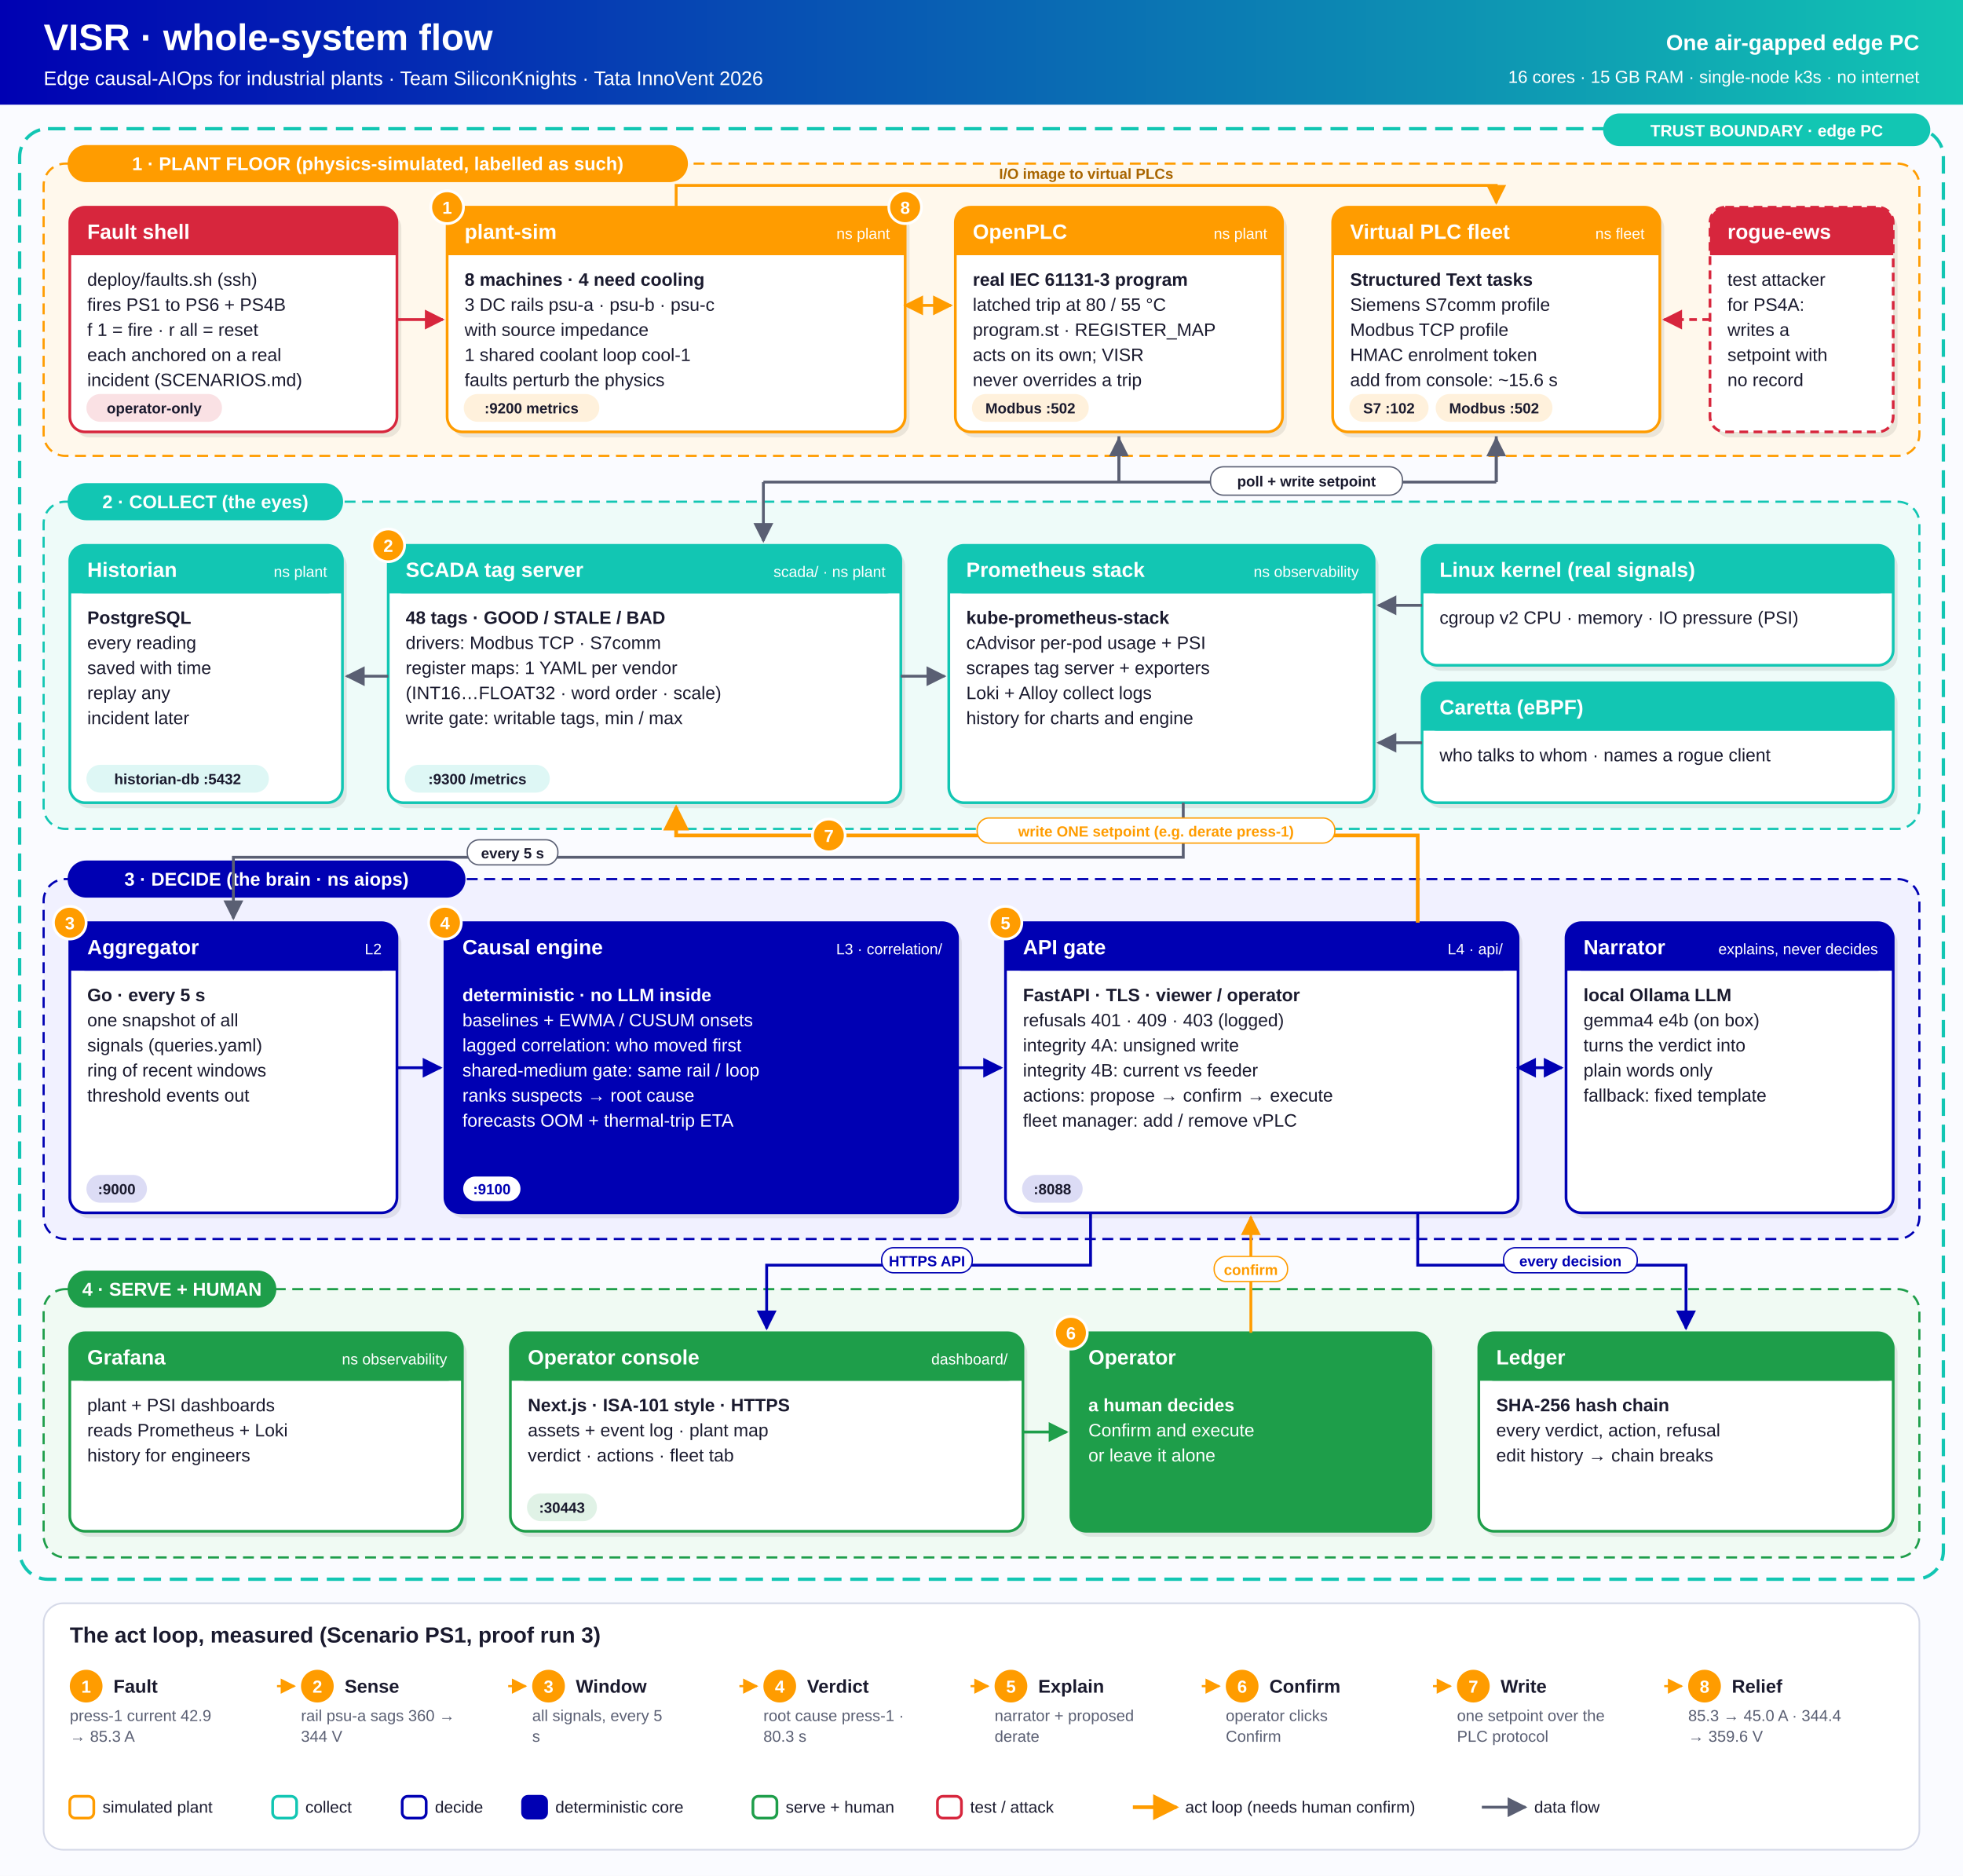
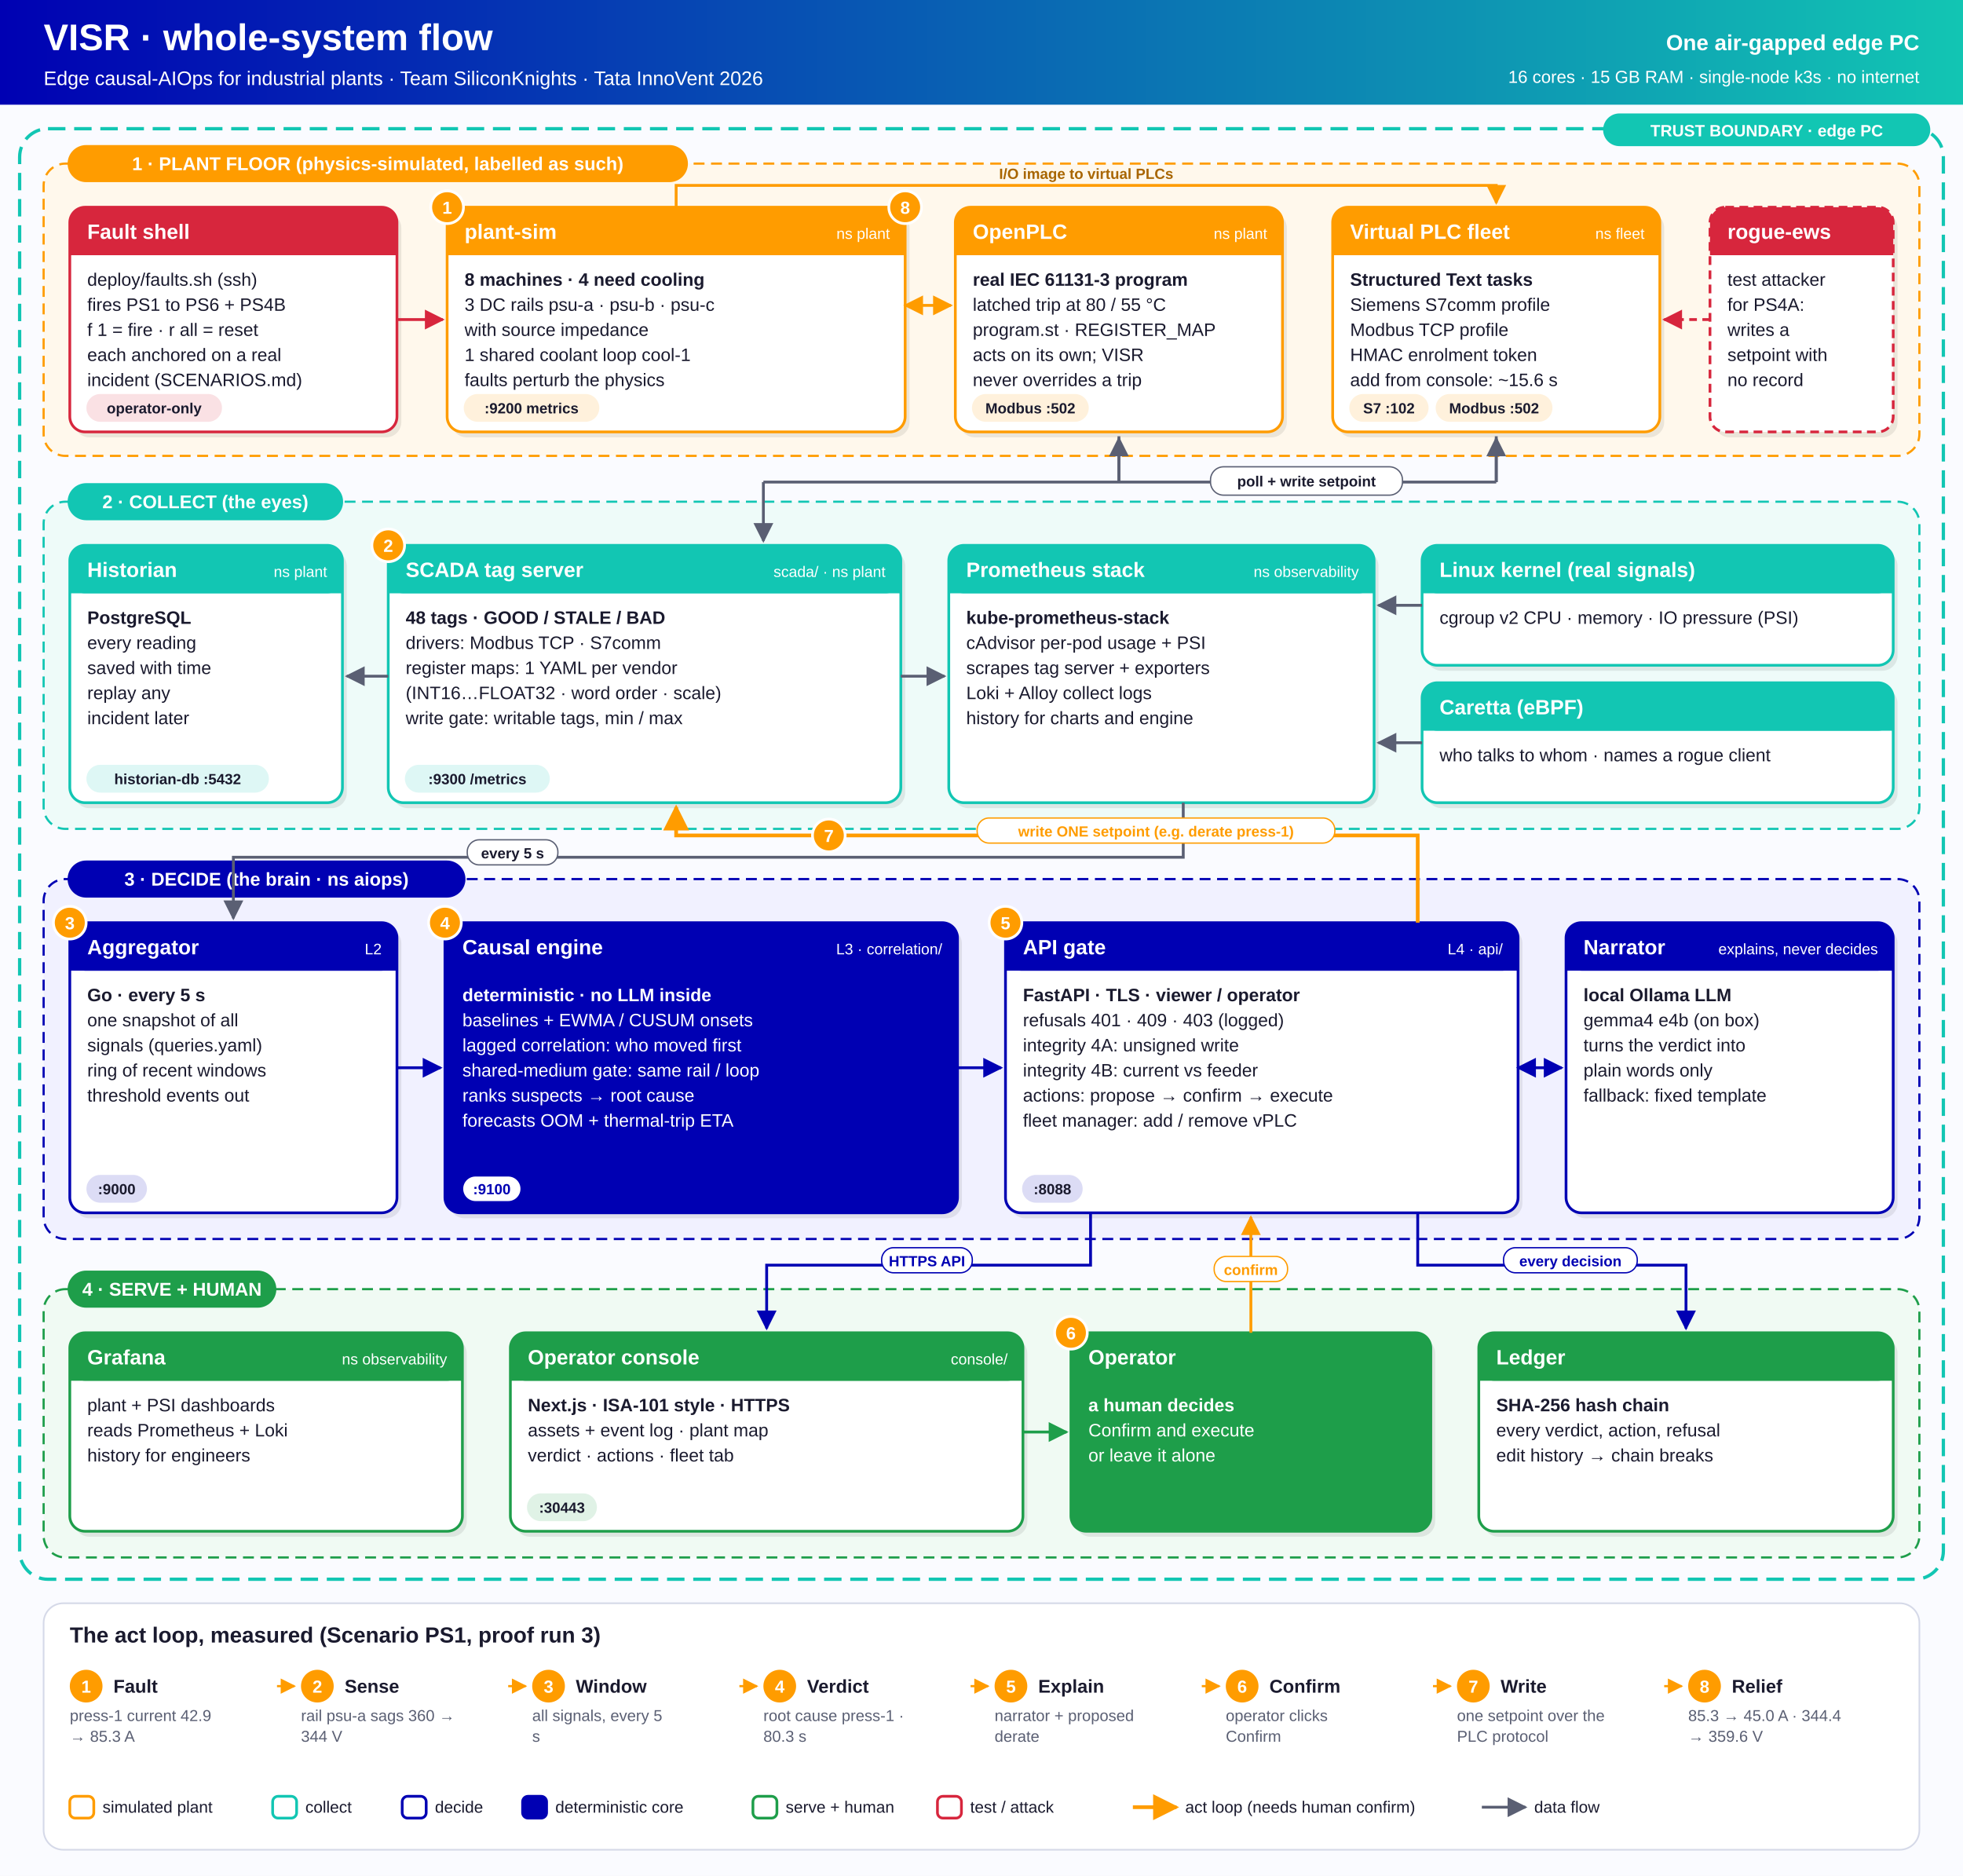
<svg xmlns="http://www.w3.org/2000/svg" width="1800" height="1720" viewBox="0 0 1800 1720" font-family="Arial, Helvetica, Liberation Sans, sans-serif">
  <defs>
    <marker id="eg" viewBox="0 0 10 10" refX="9" refY="5" markerWidth="7" markerHeight="7" orient="auto">
      <path d="M0,0 L10,5 L0,10 z" fill="#5A5F73" />
    </marker>
    <marker id="sg" viewBox="0 0 10 10" refX="1" refY="5" markerWidth="7" markerHeight="7" orient="auto">
      <path d="M10,0 L0,5 L10,10 z" fill="#5A5F73" />
    </marker>
    <marker id="ea" viewBox="0 0 10 10" refX="9" refY="5" markerWidth="7" markerHeight="7" orient="auto">
      <path d="M0,0 L10,5 L0,10 z" fill="#FF9C00" />
    </marker>
    <marker id="sa" viewBox="0 0 10 10" refX="1" refY="5" markerWidth="7" markerHeight="7" orient="auto">
      <path d="M10,0 L0,5 L10,10 z" fill="#FF9C00" />
    </marker>
    <marker id="er" viewBox="0 0 10 10" refX="9" refY="5" markerWidth="7" markerHeight="7" orient="auto">
      <path d="M0,0 L10,5 L0,10 z" fill="#D7263D" />
    </marker>
    <marker id="sr" viewBox="0 0 10 10" refX="1" refY="5" markerWidth="7" markerHeight="7" orient="auto">
      <path d="M10,0 L0,5 L10,10 z" fill="#D7263D" />
    </marker>
    <marker id="et" viewBox="0 0 10 10" refX="9" refY="5" markerWidth="7" markerHeight="7" orient="auto">
      <path d="M0,0 L10,5 L0,10 z" fill="#12C6B3" />
    </marker>
    <marker id="st" viewBox="0 0 10 10" refX="1" refY="5" markerWidth="7" markerHeight="7" orient="auto">
      <path d="M10,0 L0,5 L10,10 z" fill="#12C6B3" />
    </marker>
    <marker id="eb" viewBox="0 0 10 10" refX="9" refY="5" markerWidth="7" markerHeight="7" orient="auto">
      <path d="M0,0 L10,5 L0,10 z" fill="#0000B3" />
    </marker>
    <marker id="sb" viewBox="0 0 10 10" refX="1" refY="5" markerWidth="7" markerHeight="7" orient="auto">
      <path d="M10,0 L0,5 L10,10 z" fill="#0000B3" />
    </marker>
    <marker id="en" viewBox="0 0 10 10" refX="9" refY="5" markerWidth="7" markerHeight="7" orient="auto">
      <path d="M0,0 L10,5 L0,10 z" fill="#1E9E4A" />
    </marker>
    <marker id="sn" viewBox="0 0 10 10" refX="1" refY="5" markerWidth="7" markerHeight="7" orient="auto">
      <path d="M10,0 L0,5 L10,10 z" fill="#1E9E4A" />
    </marker>
    <linearGradient id="hdr" x1="0" x2="1">
      <stop offset="0" stop-color="#0000B3" />
      <stop offset="1" stop-color="#12C6B3" />
    </linearGradient>
  </defs>
  <rect x="0" y="0" width="1800" height="1720" rx="0" fill="#FAFBFF" stroke="none" stroke-width="0" opacity="1" />
  <rect x="0" y="0" width="1800" height="96" rx="0" fill="url(#hdr)" stroke="none" stroke-width="0" opacity="1" />
  <text x="40" y="46" font-size="34" fill="#FFFFFF" font-weight="bold" text-anchor="start">VISR · whole-system flow</text>
  <text x="40" y="78" font-size="18" fill="#FFFFFF" font-weight="normal" text-anchor="start">Edge causal-AIOps for industrial plants · Team SiliconKnights · Tata InnoVent 2026</text>
  <text x="1760" y="46" font-size="20" fill="#FFFFFF" font-weight="bold" text-anchor="end">One air-gapped edge PC</text>
  <text x="1760" y="76" font-size="16" fill="#FFFFFF" font-weight="normal" text-anchor="end">16 cores · 15 GB RAM · single-node k3s · no internet</text>
  <rect x="18" y="118" width="1764" height="1330" rx="26" fill="none" stroke="#12C6B3" stroke-width="3" stroke-dasharray="16 8" opacity="1" />
  <rect x="1470" y="104" width="300" height="30" rx="15" fill="#12C6B3" stroke="none" stroke-width="0" opacity="1" />
  <text x="1620" y="125" font-size="15" fill="#FFFFFF" font-weight="bold" text-anchor="middle">TRUST BOUNDARY · edge PC</text>
  <rect x="40" y="150" width="1720" height="268" rx="20" fill="#FFF8EC" stroke="#FF9C00" stroke-width="2" stroke-dasharray="10 6" opacity="1" />
  <rect x="62" y="133" width="568.8" height="34" rx="17" fill="#FF9C00" stroke="none" stroke-width="0" opacity="1" />
  <text x="346.4" y="156" font-size="17" fill="#FFFFFF" font-weight="bold" text-anchor="middle">1 · PLANT FLOOR  (physics-simulated, labelled as such)</text>
  <rect x="68" y="195" width="300" height="206" rx="14" fill="#000" stroke="none" stroke-width="0" opacity="0.08" />
  <rect x="64" y="190" width="300" height="206" rx="14" fill="#FFFFFF" stroke="#D7263D" stroke-width="2.5" opacity="1" />
  <rect x="64" y="190" width="300" height="44" rx="14" fill="#D7263D" stroke="none" stroke-width="0" opacity="1" />
  <rect x="64" y="220" width="300" height="14" rx="0" fill="#D7263D" stroke="none" stroke-width="0" opacity="1" />
  <text x="80" y="219" font-size="19" fill="#FFFFFF" font-weight="bold" text-anchor="start">Fault shell</text>
  <text x="80" y="262" font-size="16.5" fill="#1A1A2E" font-weight="normal" text-anchor="start">deploy/faults.sh (ssh)</text>
  <text x="80" y="285" font-size="16.5" fill="#1A1A2E" font-weight="normal" text-anchor="start">fires PS1 to PS6 + PS4B</text>
  <text x="80" y="308" font-size="16.5" fill="#1A1A2E" font-weight="normal" text-anchor="start">f 1 = fire · r all = reset</text>
  <text x="80" y="331" font-size="16.5" fill="#1A1A2E" font-weight="normal" text-anchor="start">each anchored on a real</text>
  <text x="80" y="354" font-size="16.5" fill="#1A1A2E" font-weight="normal" text-anchor="start">incident (SCENARIOS.md)</text>
  <rect x="80" y="362" width="122.8" height="24" rx="12" fill="#D7263D" stroke="#D7263D" stroke-width="1.5" opacity="0.14" />
  <text x="141.4" y="379" font-size="13.5" fill="#1A1A2E" font-weight="bold" text-anchor="middle">operator-only</text>
  <rect x="414" y="195" width="420" height="206" rx="14" fill="#000" stroke="none" stroke-width="0" opacity="0.08" />
  <rect x="410" y="190" width="420" height="206" rx="14" fill="#FFFFFF" stroke="#FF9C00" stroke-width="2.5" opacity="1" />
  <rect x="410" y="190" width="420" height="44" rx="14" fill="#FF9C00" stroke="none" stroke-width="0" opacity="1" />
  <rect x="410" y="220" width="420" height="14" rx="0" fill="#FF9C00" stroke="none" stroke-width="0" opacity="1" />
  <text x="426" y="219" font-size="19" fill="#FFFFFF" font-weight="bold" text-anchor="start">plant-sim</text>
  <text x="816" y="219" font-size="14" fill="#FFFFFF" font-weight="normal" text-anchor="end">ns plant</text>
  <text x="426" y="262" font-size="16.5" fill="#1A1A2E" font-weight="bold" text-anchor="start">8 machines · 4 need cooling</text>
  <text x="426" y="285" font-size="16.5" fill="#1A1A2E" font-weight="normal" text-anchor="start">3 DC rails psu-a · psu-b · psu-c</text>
  <text x="426" y="308" font-size="16.5" fill="#1A1A2E" font-weight="normal" text-anchor="start">  with source impedance</text>
  <text x="426" y="331" font-size="16.5" fill="#1A1A2E" font-weight="normal" text-anchor="start">1 shared coolant loop cool-1</text>
  <text x="426" y="354" font-size="16.5" fill="#1A1A2E" font-weight="normal" text-anchor="start">faults perturb the physics</text>
  <rect x="426" y="362" width="122.8" height="24" rx="12" fill="#FF9C00" stroke="#FF9C00" stroke-width="1.5" opacity="0.14" />
  <text x="487.4" y="379" font-size="13.5" fill="#1A1A2E" font-weight="bold" text-anchor="middle">:9200 metrics</text>
  <rect x="880" y="195" width="300" height="206" rx="14" fill="#000" stroke="none" stroke-width="0" opacity="0.08" />
  <rect x="876" y="190" width="300" height="206" rx="14" fill="#FFFFFF" stroke="#FF9C00" stroke-width="2.5" opacity="1" />
  <rect x="876" y="190" width="300" height="44" rx="14" fill="#FF9C00" stroke="none" stroke-width="0" opacity="1" />
  <rect x="876" y="220" width="300" height="14" rx="0" fill="#FF9C00" stroke="none" stroke-width="0" opacity="1" />
  <text x="892" y="219" font-size="19" fill="#FFFFFF" font-weight="bold" text-anchor="start">OpenPLC</text>
  <text x="1162" y="219" font-size="14" fill="#FFFFFF" font-weight="normal" text-anchor="end">ns plant</text>
  <text x="892" y="262" font-size="16.5" fill="#1A1A2E" font-weight="bold" text-anchor="start">real IEC 61131-3 program</text>
  <text x="892" y="285" font-size="16.5" fill="#1A1A2E" font-weight="normal" text-anchor="start">latched trip at 80 / 55 °C</text>
  <text x="892" y="308" font-size="16.5" fill="#1A1A2E" font-weight="normal" text-anchor="start">program.st · REGISTER_MAP</text>
  <text x="892" y="331" font-size="16.5" fill="#1A1A2E" font-weight="normal" text-anchor="start">acts on its own; VISR</text>
  <text x="892" y="354" font-size="16.5" fill="#1A1A2E" font-weight="normal" text-anchor="start">never overrides a trip</text>
  <rect x="892" y="362" width="105.6" height="24" rx="12" fill="#FF9C00" stroke="#FF9C00" stroke-width="1.5" opacity="0.14" />
  <text x="944.8" y="379" font-size="13.5" fill="#1A1A2E" font-weight="bold" text-anchor="middle">Modbus :502</text>
  <rect x="1226" y="195" width="300" height="206" rx="14" fill="#000" stroke="none" stroke-width="0" opacity="0.08" />
  <rect x="1222" y="190" width="300" height="206" rx="14" fill="#FFFFFF" stroke="#FF9C00" stroke-width="2.5" opacity="1" />
  <rect x="1222" y="190" width="300" height="44" rx="14" fill="#FF9C00" stroke="none" stroke-width="0" opacity="1" />
  <rect x="1222" y="220" width="300" height="14" rx="0" fill="#FF9C00" stroke="none" stroke-width="0" opacity="1" />
  <text x="1238" y="219" font-size="19" fill="#FFFFFF" font-weight="bold" text-anchor="start">Virtual PLC fleet</text>
  <text x="1508" y="219" font-size="14" fill="#FFFFFF" font-weight="normal" text-anchor="end">ns fleet</text>
  <text x="1238" y="262" font-size="16.5" fill="#1A1A2E" font-weight="bold" text-anchor="start">Structured Text tasks</text>
  <text x="1238" y="285" font-size="16.5" fill="#1A1A2E" font-weight="normal" text-anchor="start">Siemens S7comm profile</text>
  <text x="1238" y="308" font-size="16.5" fill="#1A1A2E" font-weight="normal" text-anchor="start">Modbus TCP profile</text>
  <text x="1238" y="331" font-size="16.5" fill="#1A1A2E" font-weight="normal" text-anchor="start">HMAC enrolment token</text>
  <text x="1238" y="354" font-size="16.5" fill="#1A1A2E" font-weight="normal" text-anchor="start">add from console: ~15.6 s</text>
  <rect x="1238" y="362" width="71.2" height="24" rx="12" fill="#FF9C00" stroke="#FF9C00" stroke-width="1.5" opacity="0.14" />
  <text x="1273.6" y="379" font-size="13.5" fill="#1A1A2E" font-weight="bold" text-anchor="middle">S7 :102</text>
  <rect x="1317.2" y="362" width="105.6" height="24" rx="12" fill="#FF9C00" stroke="#FF9C00" stroke-width="1.5" opacity="0.14" />
  <text x="1370.0" y="379" font-size="13.5" fill="#1A1A2E" font-weight="bold" text-anchor="middle">Modbus :502</text>
  <rect x="1572" y="195" width="168" height="206" rx="14" fill="#000" stroke="none" stroke-width="0" opacity="0.08" />
  <rect x="1568" y="190" width="168" height="206" rx="14" fill="#FFFFFF" stroke="#D7263D" stroke-width="2.5" stroke-dasharray="8 5" opacity="1" />
  <rect x="1568" y="190" width="168" height="44" rx="14" fill="#D7263D" stroke="none" stroke-width="0" opacity="1" />
  <rect x="1568" y="220" width="168" height="14" rx="0" fill="#D7263D" stroke="none" stroke-width="0" opacity="1" />
  <text x="1584" y="219" font-size="19" fill="#FFFFFF" font-weight="bold" text-anchor="start">rogue-ews</text>
  <text x="1584" y="262" font-size="16.5" fill="#1A1A2E" font-weight="normal" text-anchor="start">test attacker</text>
  <text x="1584" y="285" font-size="16.5" fill="#1A1A2E" font-weight="normal" text-anchor="start">for PS4A:</text>
  <text x="1584" y="308" font-size="16.5" fill="#1A1A2E" font-weight="normal" text-anchor="start">writes a</text>
  <text x="1584" y="331" font-size="16.5" fill="#1A1A2E" font-weight="normal" text-anchor="start">setpoint with</text>
  <text x="1584" y="354" font-size="16.5" fill="#1A1A2E" font-weight="normal" text-anchor="start">no record</text>
  <path d="M364,293 L406,293" fill="none" stroke="#D7263D" stroke-width="2.6" marker-end="url(#er)" />
  <path d="M830,280 L872,280" fill="none" stroke="#FF9C00" stroke-width="2.6" marker-end="url(#ea)" marker-start="url(#sa)" />
  <path d="M620,190 L620,170 L1372,170 L1372,186" fill="none" stroke="#FF9C00" stroke-width="2.6" marker-end="url(#ea)" />
  <text x="996" y="164" font-size="13.5" fill="#A86500" font-weight="bold" text-anchor="middle">I/O image to virtual PLCs</text>
  <path d="M1568,293 L1526,293" fill="none" stroke="#D7263D" stroke-width="2.6" stroke-dasharray="7 5" marker-end="url(#er)" />
  <rect x="40" y="460" width="1720" height="300" rx="20" fill="#EEFBF9" stroke="#12C6B3" stroke-width="2" stroke-dasharray="10 6" opacity="1" />
  <rect x="62" y="443" width="252.6" height="34" rx="17" fill="#12C6B3" stroke="none" stroke-width="0" opacity="1" />
  <text x="188.3" y="466" font-size="17" fill="#FFFFFF" font-weight="bold" text-anchor="middle">2 · COLLECT  (the eyes)</text>
  <rect x="68" y="505" width="250" height="236" rx="14" fill="#000" stroke="none" stroke-width="0" opacity="0.08" />
  <rect x="64" y="500" width="250" height="236" rx="14" fill="#FFFFFF" stroke="#12C6B3" stroke-width="2.5" opacity="1" />
  <rect x="64" y="500" width="250" height="44" rx="14" fill="#12C6B3" stroke="none" stroke-width="0" opacity="1" />
  <rect x="64" y="530" width="250" height="14" rx="0" fill="#12C6B3" stroke="none" stroke-width="0" opacity="1" />
  <text x="80" y="529" font-size="19" fill="#FFFFFF" font-weight="bold" text-anchor="start">Historian</text>
  <text x="300" y="529" font-size="14" fill="#FFFFFF" font-weight="normal" text-anchor="end">ns plant</text>
  <text x="80" y="572" font-size="16.5" fill="#1A1A2E" font-weight="bold" text-anchor="start">PostgreSQL</text>
  <text x="80" y="595" font-size="16.5" fill="#1A1A2E" font-weight="normal" text-anchor="start">every reading</text>
  <text x="80" y="618" font-size="16.5" fill="#1A1A2E" font-weight="normal" text-anchor="start">saved with time</text>
  <text x="80" y="641" font-size="16.5" fill="#1A1A2E" font-weight="normal" text-anchor="start">replay any</text>
  <text x="80" y="664" font-size="16.5" fill="#1A1A2E" font-weight="normal" text-anchor="start">incident later</text>
  <rect x="80" y="702" width="165.8" height="24" rx="12" fill="#12C6B3" stroke="#12C6B3" stroke-width="1.5" opacity="0.14" />
  <text x="162.9" y="719" font-size="13.5" fill="#1A1A2E" font-weight="bold" text-anchor="middle">historian-db :5432</text>
  <rect x="360" y="505" width="470" height="236" rx="14" fill="#000" stroke="none" stroke-width="0" opacity="0.08" />
  <rect x="356" y="500" width="470" height="236" rx="14" fill="#FFFFFF" stroke="#12C6B3" stroke-width="2.5" opacity="1" />
  <rect x="356" y="500" width="470" height="44" rx="14" fill="#12C6B3" stroke="none" stroke-width="0" opacity="1" />
  <rect x="356" y="530" width="470" height="14" rx="0" fill="#12C6B3" stroke="none" stroke-width="0" opacity="1" />
  <text x="372" y="529" font-size="19" fill="#FFFFFF" font-weight="bold" text-anchor="start">SCADA tag server</text>
  <text x="812" y="529" font-size="14" fill="#FFFFFF" font-weight="normal" text-anchor="end">scada/ · ns plant</text>
  <text x="372" y="572" font-size="16.5" fill="#1A1A2E" font-weight="bold" text-anchor="start">48 tags · GOOD / STALE / BAD</text>
  <text x="372" y="595" font-size="16.5" fill="#1A1A2E" font-weight="normal" text-anchor="start">drivers: Modbus TCP · S7comm</text>
  <text x="372" y="618" font-size="16.5" fill="#1A1A2E" font-weight="normal" text-anchor="start">register maps: 1 YAML per vendor</text>
  <text x="372" y="641" font-size="16.5" fill="#1A1A2E" font-weight="normal" text-anchor="start">  (INT16…FLOAT32 · word order · scale)</text>
  <text x="372" y="664" font-size="16.5" fill="#1A1A2E" font-weight="normal" text-anchor="start">write gate: writable tags, min / max</text>
  <rect x="372" y="702" width="131.4" height="24" rx="12" fill="#12C6B3" stroke="#12C6B3" stroke-width="1.5" opacity="0.14" />
  <text x="437.7" y="719" font-size="13.5" fill="#1A1A2E" font-weight="bold" text-anchor="middle">:9300 /metrics</text>
  <rect x="874" y="505" width="390" height="236" rx="14" fill="#000" stroke="none" stroke-width="0" opacity="0.08" />
  <rect x="870" y="500" width="390" height="236" rx="14" fill="#FFFFFF" stroke="#12C6B3" stroke-width="2.5" opacity="1" />
  <rect x="870" y="500" width="390" height="44" rx="14" fill="#12C6B3" stroke="none" stroke-width="0" opacity="1" />
  <rect x="870" y="530" width="390" height="14" rx="0" fill="#12C6B3" stroke="none" stroke-width="0" opacity="1" />
  <text x="886" y="529" font-size="19" fill="#FFFFFF" font-weight="bold" text-anchor="start">Prometheus stack</text>
  <text x="1246" y="529" font-size="14" fill="#FFFFFF" font-weight="normal" text-anchor="end">ns observability</text>
  <text x="886" y="572" font-size="16.5" fill="#1A1A2E" font-weight="bold" text-anchor="start">kube-prometheus-stack</text>
  <text x="886" y="595" font-size="16.5" fill="#1A1A2E" font-weight="normal" text-anchor="start">cAdvisor per-pod usage + PSI</text>
  <text x="886" y="618" font-size="16.5" fill="#1A1A2E" font-weight="normal" text-anchor="start">scrapes tag server + exporters</text>
  <text x="886" y="641" font-size="16.5" fill="#1A1A2E" font-weight="normal" text-anchor="start">Loki + Alloy collect logs</text>
  <text x="886" y="664" font-size="16.5" fill="#1A1A2E" font-weight="normal" text-anchor="start">history for charts and engine</text>
  <rect x="1308" y="505" width="432" height="110" rx="14" fill="#000" stroke="none" stroke-width="0" opacity="0.08" />
  <rect x="1304" y="500" width="432" height="110" rx="14" fill="#FFFFFF" stroke="#12C6B3" stroke-width="2.5" opacity="1" />
  <rect x="1304" y="500" width="432" height="44" rx="14" fill="#12C6B3" stroke="none" stroke-width="0" opacity="1" />
  <rect x="1304" y="530" width="432" height="14" rx="0" fill="#12C6B3" stroke="none" stroke-width="0" opacity="1" />
  <text x="1320" y="529" font-size="19" fill="#FFFFFF" font-weight="bold" text-anchor="start">Linux kernel (real signals)</text>
  <text x="1320" y="572" font-size="16.5" fill="#1A1A2E" font-weight="normal" text-anchor="start">cgroup v2 CPU · memory · IO pressure (PSI)</text>
  <rect x="1308" y="631" width="432" height="110" rx="14" fill="#000" stroke="none" stroke-width="0" opacity="0.08" />
  <rect x="1304" y="626" width="432" height="110" rx="14" fill="#FFFFFF" stroke="#12C6B3" stroke-width="2.5" opacity="1" />
  <rect x="1304" y="626" width="432" height="44" rx="14" fill="#12C6B3" stroke="none" stroke-width="0" opacity="1" />
  <rect x="1304" y="656" width="432" height="14" rx="0" fill="#12C6B3" stroke="none" stroke-width="0" opacity="1" />
  <text x="1320" y="655" font-size="19" fill="#FFFFFF" font-weight="bold" text-anchor="start">Caretta (eBPF)</text>
  <text x="1320" y="698" font-size="16.5" fill="#1A1A2E" font-weight="normal" text-anchor="start">who talks to whom · names a rogue client</text>
  <path d="M1026,400 L1026,442 M1372,400 L1372,442 M1372,442 L700,442" fill="none" stroke="#5A5F73" stroke-width="2.6" />
  <path d="M1026,442 L1026,402" fill="none" stroke="#5A5F73" stroke-width="2.6" marker-end="url(#eg)" />
  <path d="M1372,442 L1372,402" fill="none" stroke="#5A5F73" stroke-width="2.6" marker-end="url(#eg)" />
  <path d="M700,442 L700,496" fill="none" stroke="#5A5F73" stroke-width="2.6" marker-end="url(#eg)" />
  <rect x="1110" y="428" width="176" height="26" rx="12" fill="#FFFFFF" stroke="#5A5F73" stroke-width="1.2" opacity="1" />
  <text x="1198" y="446" font-size="13.5" fill="#1A1A2E" font-weight="bold" text-anchor="middle">poll + write setpoint</text>
  <path d="M356,620 L318,620" fill="none" stroke="#5A5F73" stroke-width="2.6" marker-end="url(#eg)" />
  <path d="M826,620 L866,620" fill="none" stroke="#5A5F73" stroke-width="2.6" marker-end="url(#eg)" />
  <path d="M1304,555 L1264,555" fill="none" stroke="#5A5F73" stroke-width="2.6" marker-end="url(#eg)" />
  <path d="M1304,681 L1264,681" fill="none" stroke="#5A5F73" stroke-width="2.6" marker-end="url(#eg)" />
  <rect x="40" y="806" width="1720" height="330" rx="20" fill="#F1F1FF" stroke="#0000B3" stroke-width="2" stroke-dasharray="10 6" opacity="1" />
  <rect x="62" y="789" width="364.8" height="34" rx="17" fill="#0000B3" stroke="none" stroke-width="0" opacity="1" />
  <text x="244.4" y="812" font-size="17" fill="#FFFFFF" font-weight="bold" text-anchor="middle">3 · DECIDE  (the brain · ns aiops)</text>
  <rect x="68" y="851" width="300" height="266" rx="14" fill="#000" stroke="none" stroke-width="0" opacity="0.08" />
  <rect x="64" y="846" width="300" height="266" rx="14" fill="#FFFFFF" stroke="#0000B3" stroke-width="2.5" opacity="1" />
  <rect x="64" y="846" width="300" height="44" rx="14" fill="#0000B3" stroke="none" stroke-width="0" opacity="1" />
  <rect x="64" y="876" width="300" height="14" rx="0" fill="#0000B3" stroke="none" stroke-width="0" opacity="1" />
  <text x="80" y="875" font-size="19" fill="#FFFFFF" font-weight="bold" text-anchor="start">Aggregator</text>
  <text x="350" y="875" font-size="14" fill="#FFFFFF" font-weight="normal" text-anchor="end">L2</text>
  <text x="80" y="918" font-size="16.5" fill="#1A1A2E" font-weight="bold" text-anchor="start">Go · every 5 s</text>
  <text x="80" y="941" font-size="16.5" fill="#1A1A2E" font-weight="normal" text-anchor="start">one snapshot of all</text>
  <text x="80" y="964" font-size="16.5" fill="#1A1A2E" font-weight="normal" text-anchor="start">signals (queries.yaml)</text>
  <text x="80" y="987" font-size="16.5" fill="#1A1A2E" font-weight="normal" text-anchor="start">ring of recent windows</text>
  <text x="80" y="1010" font-size="16.5" fill="#1A1A2E" font-weight="normal" text-anchor="start">threshold events out</text>
  <rect x="80" y="1078" width="54.0" height="24" rx="12" fill="#0000B3" stroke="#0000B3" stroke-width="1.5" opacity="0.14" />
  <text x="107.0" y="1095" font-size="13.5" fill="#1A1A2E" font-weight="bold" text-anchor="middle">:9000</text>
  <rect x="412" y="851" width="470" height="266" rx="14" fill="#000" stroke="none" stroke-width="0" opacity="0.08" />
  <rect x="408" y="846" width="470" height="266" rx="14" fill="#0000B3" stroke="#0000B3" stroke-width="2.5" opacity="1" />
  <rect x="408" y="846" width="470" height="44" rx="14" fill="#0000B3" stroke="none" stroke-width="0" opacity="1" />
  <rect x="408" y="876" width="470" height="14" rx="0" fill="#0000B3" stroke="none" stroke-width="0" opacity="1" />
  <text x="424" y="875" font-size="19" fill="#FFFFFF" font-weight="bold" text-anchor="start">Causal engine</text>
  <text x="864" y="875" font-size="14" fill="#FFFFFF" font-weight="normal" text-anchor="end">L3 · correlation/</text>
  <text x="424" y="918" font-size="16.5" fill="#FFFFFF" font-weight="bold" text-anchor="start">deterministic · no LLM inside</text>
  <text x="424" y="941" font-size="16.5" fill="#FFFFFF" font-weight="normal" text-anchor="start">baselines + EWMA / CUSUM onsets</text>
  <text x="424" y="964" font-size="16.5" fill="#FFFFFF" font-weight="normal" text-anchor="start">lagged correlation: who moved first</text>
  <text x="424" y="987" font-size="16.5" fill="#FFFFFF" font-weight="normal" text-anchor="start">shared-medium gate: same rail / loop</text>
  <text x="424" y="1010" font-size="16.5" fill="#FFFFFF" font-weight="normal" text-anchor="start">ranks suspects → root cause</text>
  <text x="424" y="1033" font-size="16.5" fill="#FFFFFF" font-weight="normal" text-anchor="start">forecasts OOM + thermal-trip ETA</text>
  <rect x="424" y="1078" width="54.0" height="24" rx="12" fill="#FFFFFF" stroke="#0000B3" stroke-width="1.5" opacity="1" />
  <text x="451.0" y="1095" font-size="13.5" fill="#0000B3" font-weight="bold" text-anchor="middle">:9100</text>
  <rect x="926" y="851" width="470" height="266" rx="14" fill="#000" stroke="none" stroke-width="0" opacity="0.08" />
  <rect x="922" y="846" width="470" height="266" rx="14" fill="#FFFFFF" stroke="#0000B3" stroke-width="2.5" opacity="1" />
  <rect x="922" y="846" width="470" height="44" rx="14" fill="#0000B3" stroke="none" stroke-width="0" opacity="1" />
  <rect x="922" y="876" width="470" height="14" rx="0" fill="#0000B3" stroke="none" stroke-width="0" opacity="1" />
  <text x="938" y="875" font-size="19" fill="#FFFFFF" font-weight="bold" text-anchor="start">API gate</text>
  <text x="1378" y="875" font-size="14" fill="#FFFFFF" font-weight="normal" text-anchor="end">L4 · api/</text>
  <text x="938" y="918" font-size="16.5" fill="#1A1A2E" font-weight="bold" text-anchor="start">FastAPI · TLS · viewer / operator</text>
  <text x="938" y="941" font-size="16.5" fill="#1A1A2E" font-weight="normal" text-anchor="start">refusals 401 · 409 · 403 (logged)</text>
  <text x="938" y="964" font-size="16.5" fill="#1A1A2E" font-weight="normal" text-anchor="start">integrity 4A: unsigned write</text>
  <text x="938" y="987" font-size="16.5" fill="#1A1A2E" font-weight="normal" text-anchor="start">integrity 4B: current vs feeder</text>
  <text x="938" y="1010" font-size="16.5" fill="#1A1A2E" font-weight="normal" text-anchor="start">actions: propose → confirm → execute</text>
  <text x="938" y="1033" font-size="16.5" fill="#1A1A2E" font-weight="normal" text-anchor="start">fleet manager: add / remove vPLC</text>
  <rect x="938" y="1078" width="54.0" height="24" rx="12" fill="#0000B3" stroke="#0000B3" stroke-width="1.5" opacity="0.14" />
  <text x="965.0" y="1095" font-size="13.5" fill="#1A1A2E" font-weight="bold" text-anchor="middle">:8088</text>
  <rect x="1440" y="851" width="300" height="266" rx="14" fill="#000" stroke="none" stroke-width="0" opacity="0.08" />
  <rect x="1436" y="846" width="300" height="266" rx="14" fill="#FFFFFF" stroke="#0000B3" stroke-width="2.5" opacity="1" />
  <rect x="1436" y="846" width="300" height="44" rx="14" fill="#0000B3" stroke="none" stroke-width="0" opacity="1" />
  <rect x="1436" y="876" width="300" height="14" rx="0" fill="#0000B3" stroke="none" stroke-width="0" opacity="1" />
  <text x="1452" y="875" font-size="19" fill="#FFFFFF" font-weight="bold" text-anchor="start">Narrator</text>
  <text x="1722" y="875" font-size="14" fill="#FFFFFF" font-weight="normal" text-anchor="end">explains, never decides</text>
  <text x="1452" y="918" font-size="16.5" fill="#1A1A2E" font-weight="bold" text-anchor="start">local Ollama LLM</text>
  <text x="1452" y="941" font-size="16.5" fill="#1A1A2E" font-weight="normal" text-anchor="start">gemma4 e4b (on box)</text>
  <text x="1452" y="964" font-size="16.5" fill="#1A1A2E" font-weight="normal" text-anchor="start">turns the verdict into</text>
  <text x="1452" y="987" font-size="16.5" fill="#1A1A2E" font-weight="normal" text-anchor="start">plain words only</text>
  <text x="1452" y="1010" font-size="16.5" fill="#1A1A2E" font-weight="normal" text-anchor="start">fallback: fixed template</text>
  <path d="M1085,736 L1085,786 L214,786 L214,842" fill="none" stroke="#5A5F73" stroke-width="2.6" marker-end="url(#eg)" />
  <rect x="428.45" y="770" width="83.1" height="23" rx="11" fill="#FFFFFF" stroke="#5A5F73" stroke-width="1.2" opacity="1" />
  <text x="470" y="787" font-size="13.5" fill="#1A1A2E" font-weight="bold" text-anchor="middle">every 5 s</text>
  <path d="M364,979 L404,979" fill="none" stroke="#0000B3" stroke-width="2.6" marker-end="url(#eb)" />
  <path d="M878,979 L918,979" fill="none" stroke="#0000B3" stroke-width="2.6" marker-end="url(#eb)" />
  <path d="M1392,979 L1432,979" fill="none" stroke="#0000B3" stroke-width="2.6" marker-end="url(#eb)" marker-start="url(#sb)" />
  <rect x="40" y="1182" width="1720" height="246" rx="20" fill="#F0FAF3" stroke="#1E9E4A" stroke-width="2" stroke-dasharray="10 6" opacity="1" />
  <rect x="62" y="1165" width="191.4" height="34" rx="17" fill="#1E9E4A" stroke="none" stroke-width="0" opacity="1" />
  <text x="157.7" y="1188" font-size="17" fill="#FFFFFF" font-weight="bold" text-anchor="middle">4 · SERVE + HUMAN</text>
  <rect x="68" y="1227" width="360" height="182" rx="14" fill="#000" stroke="none" stroke-width="0" opacity="0.08" />
  <rect x="64" y="1222" width="360" height="182" rx="14" fill="#FFFFFF" stroke="#1E9E4A" stroke-width="2.5" opacity="1" />
  <rect x="64" y="1222" width="360" height="44" rx="14" fill="#1E9E4A" stroke="none" stroke-width="0" opacity="1" />
  <rect x="64" y="1252" width="360" height="14" rx="0" fill="#1E9E4A" stroke="none" stroke-width="0" opacity="1" />
  <text x="80" y="1251" font-size="19" fill="#FFFFFF" font-weight="bold" text-anchor="start">Grafana</text>
  <text x="410" y="1251" font-size="14" fill="#FFFFFF" font-weight="normal" text-anchor="end">ns observability</text>
  <text x="80" y="1294" font-size="16.5" fill="#1A1A2E" font-weight="normal" text-anchor="start">plant + PSI dashboards</text>
  <text x="80" y="1317" font-size="16.5" fill="#1A1A2E" font-weight="normal" text-anchor="start">reads Prometheus + Loki</text>
  <text x="80" y="1340" font-size="16.5" fill="#1A1A2E" font-weight="normal" text-anchor="start">history for engineers</text>
  <rect x="472" y="1227" width="470" height="182" rx="14" fill="#000" stroke="none" stroke-width="0" opacity="0.08" />
  <rect x="468" y="1222" width="470" height="182" rx="14" fill="#FFFFFF" stroke="#1E9E4A" stroke-width="2.5" opacity="1" />
  <rect x="468" y="1222" width="470" height="44" rx="14" fill="#1E9E4A" stroke="none" stroke-width="0" opacity="1" />
  <rect x="468" y="1252" width="470" height="14" rx="0" fill="#1E9E4A" stroke="none" stroke-width="0" opacity="1" />
  <text x="484" y="1251" font-size="19" fill="#FFFFFF" font-weight="bold" text-anchor="start">Operator console</text>
-   <text x="924" y="1251" font-size="14" fill="#FFFFFF" font-weight="normal" text-anchor="end">dashboard/</text>
+   <text x="924" y="1251" font-size="14" fill="#FFFFFF" font-weight="normal" text-anchor="end">console/</text>
  <text x="484" y="1294" font-size="16.5" fill="#1A1A2E" font-weight="bold" text-anchor="start">Next.js · ISA-101 style · HTTPS</text>
  <text x="484" y="1317" font-size="16.5" fill="#1A1A2E" font-weight="normal" text-anchor="start">assets + event log · plant map</text>
  <text x="484" y="1340" font-size="16.5" fill="#1A1A2E" font-weight="normal" text-anchor="start">verdict · actions · fleet tab</text>
  <rect x="484" y="1370" width="62.6" height="24" rx="12" fill="#1E9E4A" stroke="#1E9E4A" stroke-width="1.5" opacity="0.14" />
  <text x="515.3" y="1387" font-size="13.5" fill="#1A1A2E" font-weight="bold" text-anchor="middle">:30443</text>
  <rect x="986" y="1227" width="330" height="182" rx="14" fill="#000" stroke="none" stroke-width="0" opacity="0.08" />
  <rect x="982" y="1222" width="330" height="182" rx="14" fill="#1E9E4A" stroke="#1E9E4A" stroke-width="2.5" opacity="1" />
  <rect x="982" y="1222" width="330" height="44" rx="14" fill="#1E9E4A" stroke="none" stroke-width="0" opacity="1" />
  <rect x="982" y="1252" width="330" height="14" rx="0" fill="#1E9E4A" stroke="none" stroke-width="0" opacity="1" />
  <text x="998" y="1251" font-size="19" fill="#FFFFFF" font-weight="bold" text-anchor="start">Operator</text>
  <text x="998" y="1294" font-size="16.5" fill="#FFFFFF" font-weight="bold" text-anchor="start">a human decides</text>
  <text x="998" y="1317" font-size="16.5" fill="#FFFFFF" font-weight="normal" text-anchor="start">Confirm and execute</text>
  <text x="998" y="1340" font-size="16.5" fill="#FFFFFF" font-weight="normal" text-anchor="start">or leave it alone</text>
  <rect x="1360" y="1227" width="380" height="182" rx="14" fill="#000" stroke="none" stroke-width="0" opacity="0.08" />
  <rect x="1356" y="1222" width="380" height="182" rx="14" fill="#FFFFFF" stroke="#1E9E4A" stroke-width="2.5" opacity="1" />
  <rect x="1356" y="1222" width="380" height="44" rx="14" fill="#1E9E4A" stroke="none" stroke-width="0" opacity="1" />
  <rect x="1356" y="1252" width="380" height="14" rx="0" fill="#1E9E4A" stroke="none" stroke-width="0" opacity="1" />
  <text x="1372" y="1251" font-size="19" fill="#FFFFFF" font-weight="bold" text-anchor="start">Ledger</text>
  <text x="1372" y="1294" font-size="16.5" fill="#1A1A2E" font-weight="bold" text-anchor="start">SHA-256 hash chain</text>
  <text x="1372" y="1317" font-size="16.5" fill="#1A1A2E" font-weight="normal" text-anchor="start">every verdict, action, refusal</text>
  <text x="1372" y="1340" font-size="16.5" fill="#1A1A2E" font-weight="normal" text-anchor="start">edit history → chain breaks</text>
  <path d="M1000,1112 L1000,1160 L703,1160 L703,1218" fill="none" stroke="#0000B3" stroke-width="2.6" marker-end="url(#eb)" />
  <rect x="808.45" y="1144" width="83.1" height="23" rx="11" fill="#FFFFFF" stroke="#0000B3" stroke-width="1.2" opacity="1" />
  <text x="850" y="1161" font-size="13.5" fill="#0000B3" font-weight="bold" text-anchor="middle">HTTPS API</text>
  <path d="M938,1313 L978,1313" fill="none" stroke="#1E9E4A" stroke-width="2.6" marker-end="url(#en)" />
  <path d="M1147,1222 L1147,1116" fill="none" stroke="#FF9C00" stroke-width="2.6" marker-end="url(#ea)" />
  <rect x="1113.35" y="1152" width="67.3" height="23" rx="11" fill="#FFFFFF" stroke="#FF9C00" stroke-width="1.2" opacity="1" />
  <text x="1147" y="1169" font-size="13.5" fill="#FF9C00" font-weight="bold" text-anchor="middle">confirm</text>
  <path d="M1300,1112 L1300,1160 L1546,1160 L1546,1218" fill="none" stroke="#0000B3" stroke-width="2.6" marker-end="url(#eb)" />
  <rect x="1378.7" y="1144" width="122.6" height="23" rx="11" fill="#FFFFFF" stroke="#0000B3" stroke-width="1.2" opacity="1" />
  <text x="1440" y="1161" font-size="13.5" fill="#0000B3" font-weight="bold" text-anchor="middle">every decision</text>
  <path d="M1300,846 L1300,766 L620,766 L620,740" fill="none" stroke="#FF9C00" stroke-width="3.4" marker-end="url(#ea)" />
  <rect x="896.0" y="750" width="328.0" height="23" rx="11" fill="#FFFFFF" stroke="#FF9C00" stroke-width="1.2" opacity="1" />
  <text x="1060" y="767" font-size="13.5" fill="#FF9C00" font-weight="bold" text-anchor="middle">write ONE setpoint (e.g. derate press-1)</text>
  <circle cx="410" cy="190" r="15" fill="#FF9C00" stroke="#FFFFFF" stroke-width="2.5" />
  <text x="410" y="196" font-size="16" fill="#FFFFFF" font-weight="bold" text-anchor="middle">1</text>
  <circle cx="356" cy="500" r="15" fill="#FF9C00" stroke="#FFFFFF" stroke-width="2.5" />
  <text x="356" y="506" font-size="16" fill="#FFFFFF" font-weight="bold" text-anchor="middle">2</text>
  <circle cx="64" cy="846" r="15" fill="#FF9C00" stroke="#FFFFFF" stroke-width="2.5" />
  <text x="64" y="852" font-size="16" fill="#FFFFFF" font-weight="bold" text-anchor="middle">3</text>
  <circle cx="408" cy="846" r="15" fill="#FF9C00" stroke="#FFFFFF" stroke-width="2.5" />
  <text x="408" y="852" font-size="16" fill="#FFFFFF" font-weight="bold" text-anchor="middle">4</text>
  <circle cx="922" cy="846" r="15" fill="#FF9C00" stroke="#FFFFFF" stroke-width="2.5" />
  <text x="922" y="852" font-size="16" fill="#FFFFFF" font-weight="bold" text-anchor="middle">5</text>
  <circle cx="982" cy="1222" r="15" fill="#FF9C00" stroke="#FFFFFF" stroke-width="2.5" />
  <text x="982" y="1228" font-size="16" fill="#FFFFFF" font-weight="bold" text-anchor="middle">6</text>
  <circle cx="760" cy="766" r="15" fill="#FF9C00" stroke="#FFFFFF" stroke-width="2.5" />
  <text x="760" y="772" font-size="16" fill="#FFFFFF" font-weight="bold" text-anchor="middle">7</text>
  <circle cx="830" cy="190" r="15" fill="#FF9C00" stroke="#FFFFFF" stroke-width="2.5" />
  <text x="830" y="196" font-size="16" fill="#FFFFFF" font-weight="bold" text-anchor="middle">8</text>
  <rect x="40" y="1470" width="1720" height="226" rx="18" fill="#FFFFFF" stroke="#D5D9E8" stroke-width="1.5" opacity="1" />
  <text x="64" y="1506" font-size="20" fill="#1A1A2E" font-weight="bold" text-anchor="start">The act loop, measured (Scenario PS1, proof run 3)</text>
  <circle cx="79" cy="1546" r="15" fill="#FF9C00" />
  <text x="79" y="1552" font-size="16" fill="#FFFFFF" font-weight="bold" text-anchor="middle">1</text>
  <text x="104" y="1552" font-size="17" fill="#1A1A2E" font-weight="bold" text-anchor="start">Fault</text>
  <text x="64" y="1578" font-size="14.5" fill="#5A5F73" font-weight="normal" text-anchor="start">press-1 current 42.9</text>
  <text x="64" y="1597" font-size="14.5" fill="#5A5F73" font-weight="normal" text-anchor="start">→ 85.3 A</text>
  <path d="M254,1546 L270,1546" fill="none" stroke="#FF9C00" stroke-width="2" marker-end="url(#ea)" />
  <circle cx="291" cy="1546" r="15" fill="#FF9C00" />
  <text x="291" y="1552" font-size="16" fill="#FFFFFF" font-weight="bold" text-anchor="middle">2</text>
  <text x="316" y="1552" font-size="17" fill="#1A1A2E" font-weight="bold" text-anchor="start">Sense</text>
  <text x="276" y="1578" font-size="14.5" fill="#5A5F73" font-weight="normal" text-anchor="start">rail psu-a sags 360 →</text>
  <text x="276" y="1597" font-size="14.5" fill="#5A5F73" font-weight="normal" text-anchor="start">344 V</text>
  <path d="M466,1546 L482,1546" fill="none" stroke="#FF9C00" stroke-width="2" marker-end="url(#ea)" />
  <circle cx="503" cy="1546" r="15" fill="#FF9C00" />
  <text x="503" y="1552" font-size="16" fill="#FFFFFF" font-weight="bold" text-anchor="middle">3</text>
  <text x="528" y="1552" font-size="17" fill="#1A1A2E" font-weight="bold" text-anchor="start">Window</text>
  <text x="488" y="1578" font-size="14.5" fill="#5A5F73" font-weight="normal" text-anchor="start">all signals, every 5</text>
  <text x="488" y="1597" font-size="14.5" fill="#5A5F73" font-weight="normal" text-anchor="start">s</text>
  <path d="M678,1546 L694,1546" fill="none" stroke="#FF9C00" stroke-width="2" marker-end="url(#ea)" />
  <circle cx="715" cy="1546" r="15" fill="#FF9C00" />
  <text x="715" y="1552" font-size="16" fill="#FFFFFF" font-weight="bold" text-anchor="middle">4</text>
  <text x="740" y="1552" font-size="17" fill="#1A1A2E" font-weight="bold" text-anchor="start">Verdict</text>
  <text x="700" y="1578" font-size="14.5" fill="#5A5F73" font-weight="normal" text-anchor="start">root cause press-1 ·</text>
  <text x="700" y="1597" font-size="14.5" fill="#5A5F73" font-weight="normal" text-anchor="start">80.3 s</text>
  <path d="M890,1546 L906,1546" fill="none" stroke="#FF9C00" stroke-width="2" marker-end="url(#ea)" />
  <circle cx="927" cy="1546" r="15" fill="#FF9C00" />
  <text x="927" y="1552" font-size="16" fill="#FFFFFF" font-weight="bold" text-anchor="middle">5</text>
  <text x="952" y="1552" font-size="17" fill="#1A1A2E" font-weight="bold" text-anchor="start">Explain</text>
  <text x="912" y="1578" font-size="14.5" fill="#5A5F73" font-weight="normal" text-anchor="start">narrator + proposed</text>
  <text x="912" y="1597" font-size="14.5" fill="#5A5F73" font-weight="normal" text-anchor="start">derate</text>
  <path d="M1102,1546 L1118,1546" fill="none" stroke="#FF9C00" stroke-width="2" marker-end="url(#ea)" />
  <circle cx="1139" cy="1546" r="15" fill="#FF9C00" />
  <text x="1139" y="1552" font-size="16" fill="#FFFFFF" font-weight="bold" text-anchor="middle">6</text>
  <text x="1164" y="1552" font-size="17" fill="#1A1A2E" font-weight="bold" text-anchor="start">Confirm</text>
  <text x="1124" y="1578" font-size="14.5" fill="#5A5F73" font-weight="normal" text-anchor="start">operator clicks</text>
  <text x="1124" y="1597" font-size="14.5" fill="#5A5F73" font-weight="normal" text-anchor="start">Confirm</text>
  <path d="M1314,1546 L1330,1546" fill="none" stroke="#FF9C00" stroke-width="2" marker-end="url(#ea)" />
  <circle cx="1351" cy="1546" r="15" fill="#FF9C00" />
  <text x="1351" y="1552" font-size="16" fill="#FFFFFF" font-weight="bold" text-anchor="middle">7</text>
  <text x="1376" y="1552" font-size="17" fill="#1A1A2E" font-weight="bold" text-anchor="start">Write</text>
  <text x="1336" y="1578" font-size="14.5" fill="#5A5F73" font-weight="normal" text-anchor="start">one setpoint over the</text>
  <text x="1336" y="1597" font-size="14.5" fill="#5A5F73" font-weight="normal" text-anchor="start">PLC protocol</text>
  <path d="M1526,1546 L1542,1546" fill="none" stroke="#FF9C00" stroke-width="2" marker-end="url(#ea)" />
  <circle cx="1563" cy="1546" r="15" fill="#FF9C00" />
  <text x="1563" y="1552" font-size="16" fill="#FFFFFF" font-weight="bold" text-anchor="middle">8</text>
  <text x="1588" y="1552" font-size="17" fill="#1A1A2E" font-weight="bold" text-anchor="start">Relief</text>
  <text x="1548" y="1578" font-size="14.5" fill="#5A5F73" font-weight="normal" text-anchor="start">85.3 → 45.0 A · 344.4</text>
  <text x="1548" y="1597" font-size="14.5" fill="#5A5F73" font-weight="normal" text-anchor="start">→ 359.6 V</text>
  <rect x="64" y="1647" width="22" height="20" rx="5" fill="#FFFFFF" stroke="#FF9C00" stroke-width="2.5" opacity="1" />
  <text x="94" y="1662" font-size="15" fill="#1A1A2E" font-weight="normal" text-anchor="start">simulated plant</text>
  <rect x="250.0" y="1647" width="22" height="20" rx="5" fill="#FFFFFF" stroke="#12C6B3" stroke-width="2.5" opacity="1" />
  <text x="280.0" y="1662" font-size="15" fill="#1A1A2E" font-weight="normal" text-anchor="start">collect</text>
  <rect x="368.8" y="1647" width="22" height="20" rx="5" fill="#FFFFFF" stroke="#0000B3" stroke-width="2.5" opacity="1" />
  <text x="398.8" y="1662" font-size="15" fill="#1A1A2E" font-weight="normal" text-anchor="start">decide</text>
  <rect x="479.2" y="1647" width="22" height="20" rx="5" fill="#0000B3" stroke="#0000B3" stroke-width="2.5" opacity="1" />
  <text x="509.2" y="1662" font-size="15" fill="#1A1A2E" font-weight="normal" text-anchor="start">deterministic core</text>
  <rect x="690.4" y="1647" width="22" height="20" rx="5" fill="#FFFFFF" stroke="#1E9E4A" stroke-width="2.5" opacity="1" />
  <text x="720.4" y="1662" font-size="15" fill="#1A1A2E" font-weight="normal" text-anchor="start">serve + human</text>
  <rect x="859.6" y="1647" width="22" height="20" rx="5" fill="#FFFFFF" stroke="#D7263D" stroke-width="2.5" opacity="1" />
  <text x="889.6" y="1662" font-size="15" fill="#1A1A2E" font-weight="normal" text-anchor="start">test / attack</text>
  <line x1="1038.8" y1="1657" x2="1078.8" y2="1657" stroke="#FF9C00" stroke-width="3.4" marker-end="url(#ea)" />
  <text x="1086.8" y="1662" font-size="15" fill="#1A1A2E" font-weight="normal" text-anchor="start">act loop (needs human confirm)</text>
  <line x1="1358.8" y1="1657" x2="1398.8" y2="1657" stroke="#5A5F73" stroke-width="2.6" marker-end="url(#eg)" />
  <text x="1406.8" y="1662" font-size="15" fill="#1A1A2E" font-weight="normal" text-anchor="start">data flow</text>
</svg>
